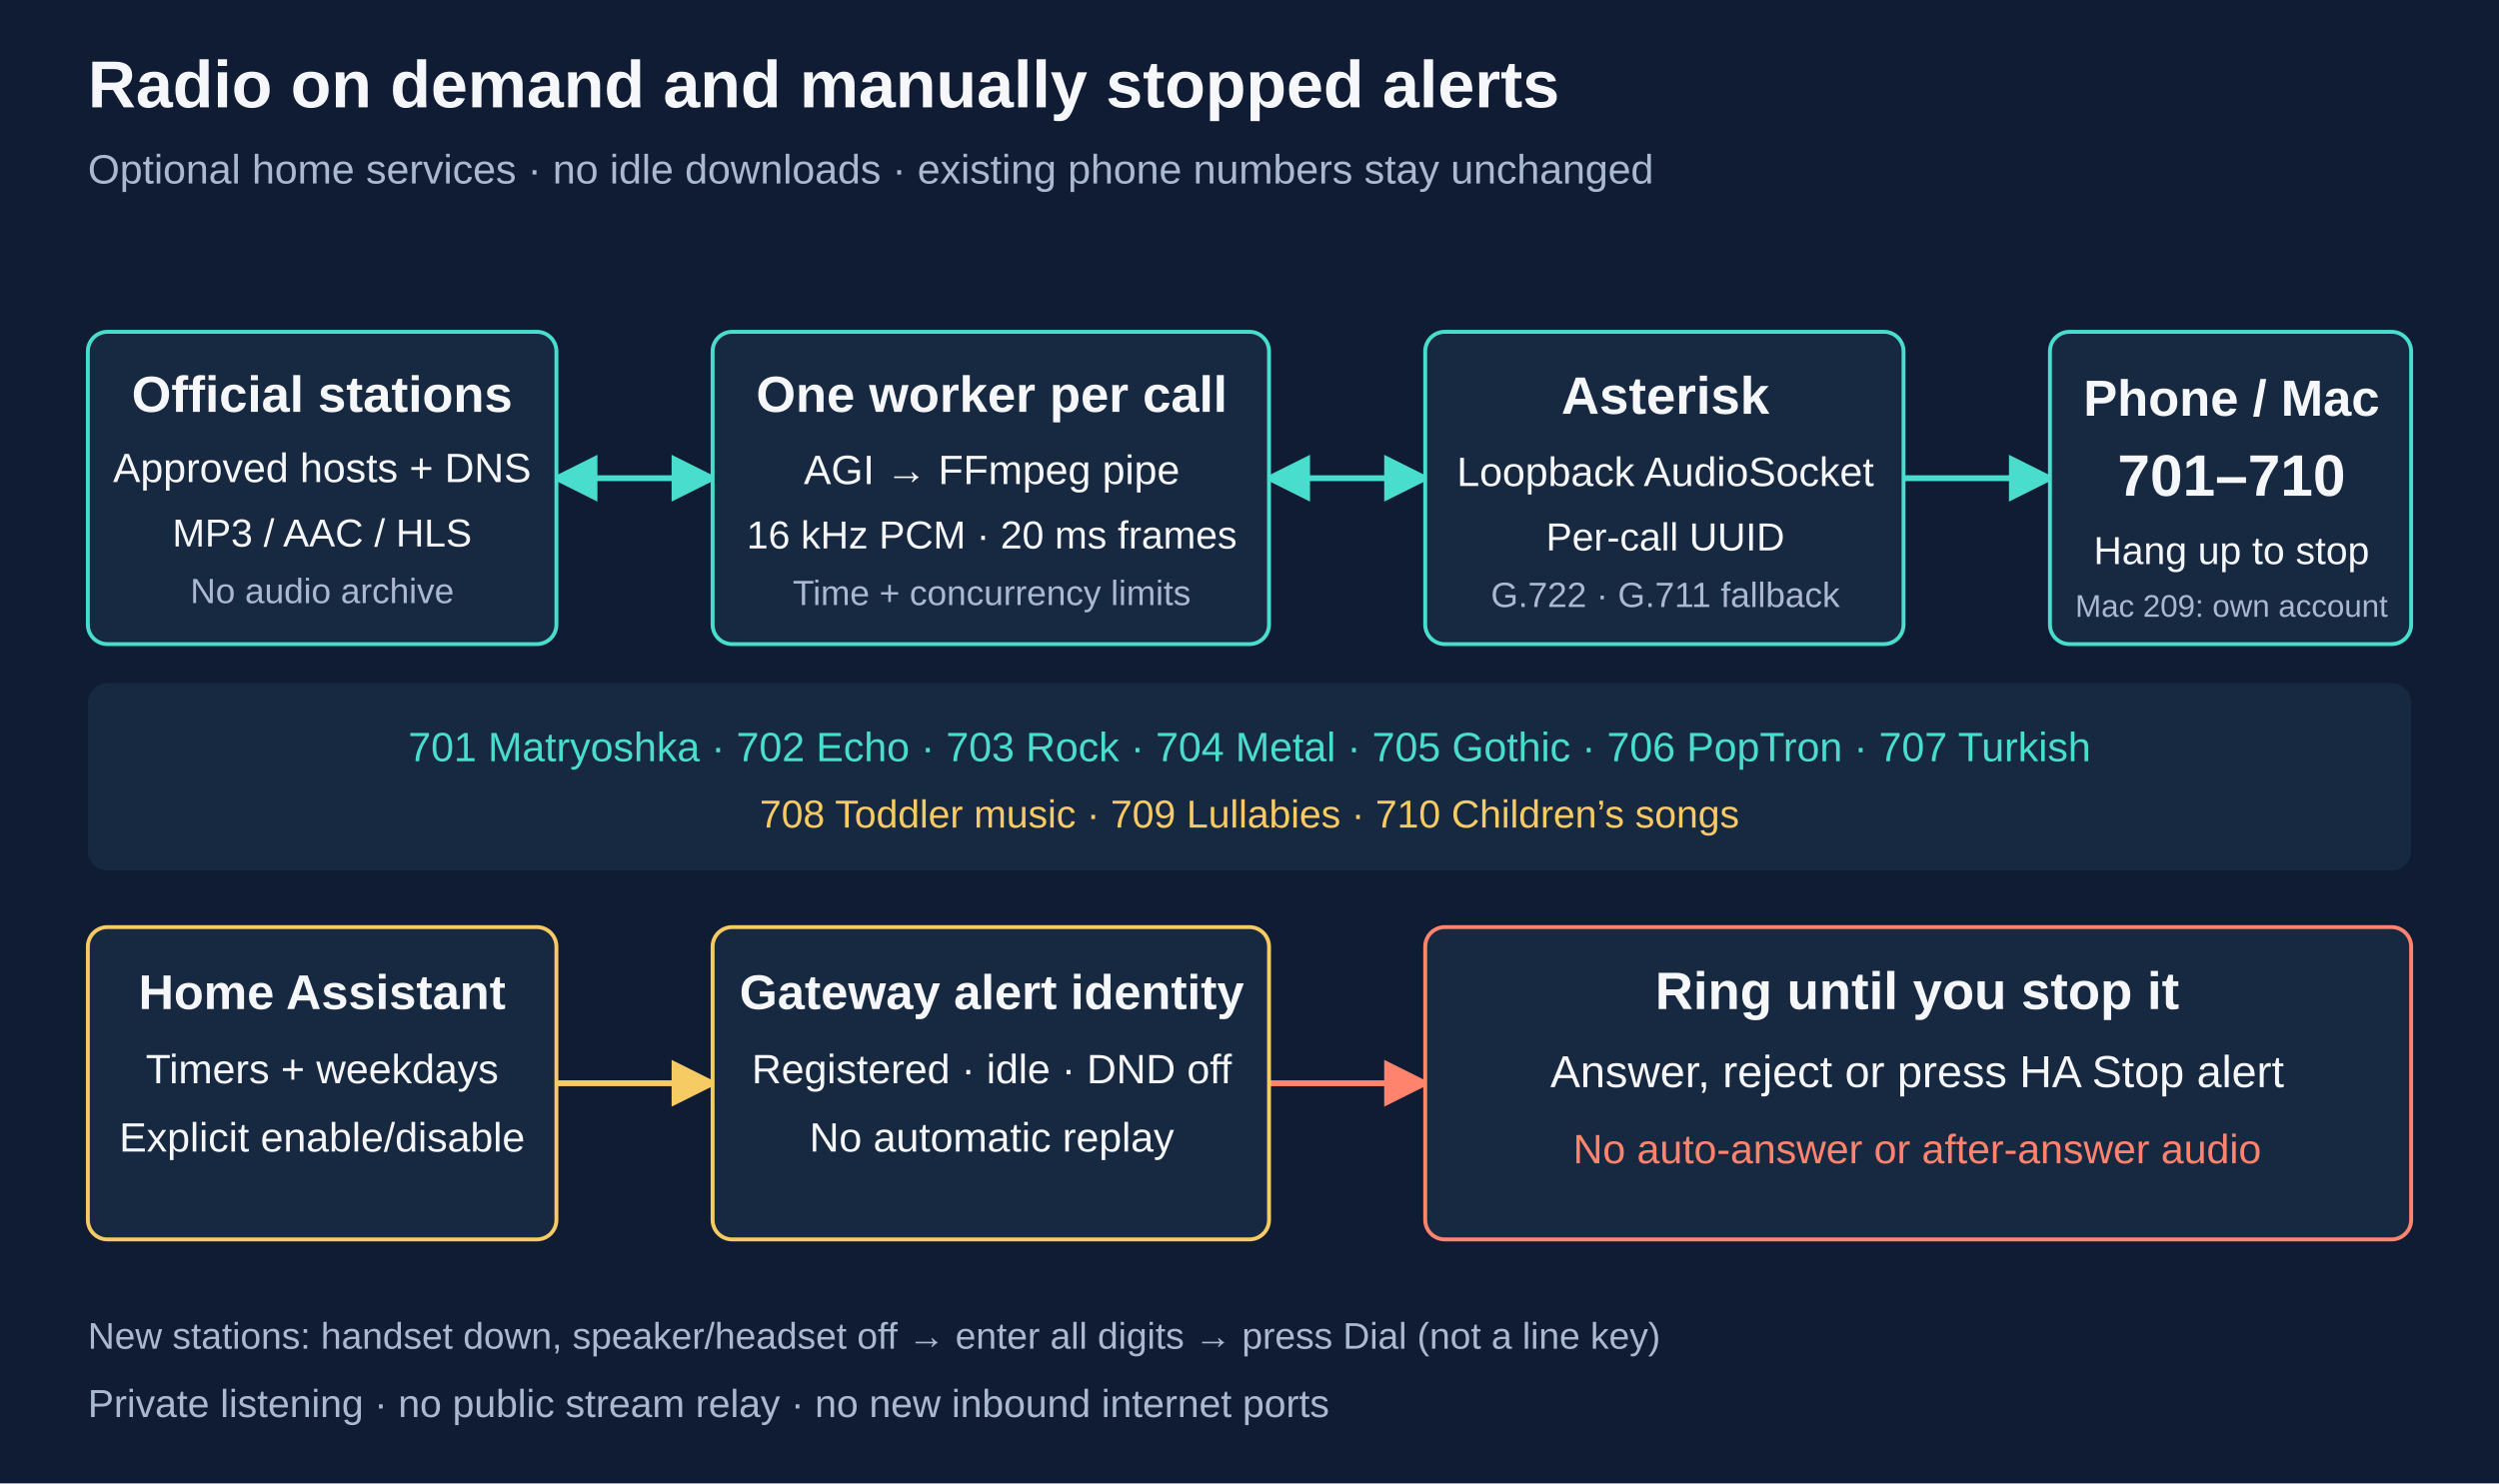
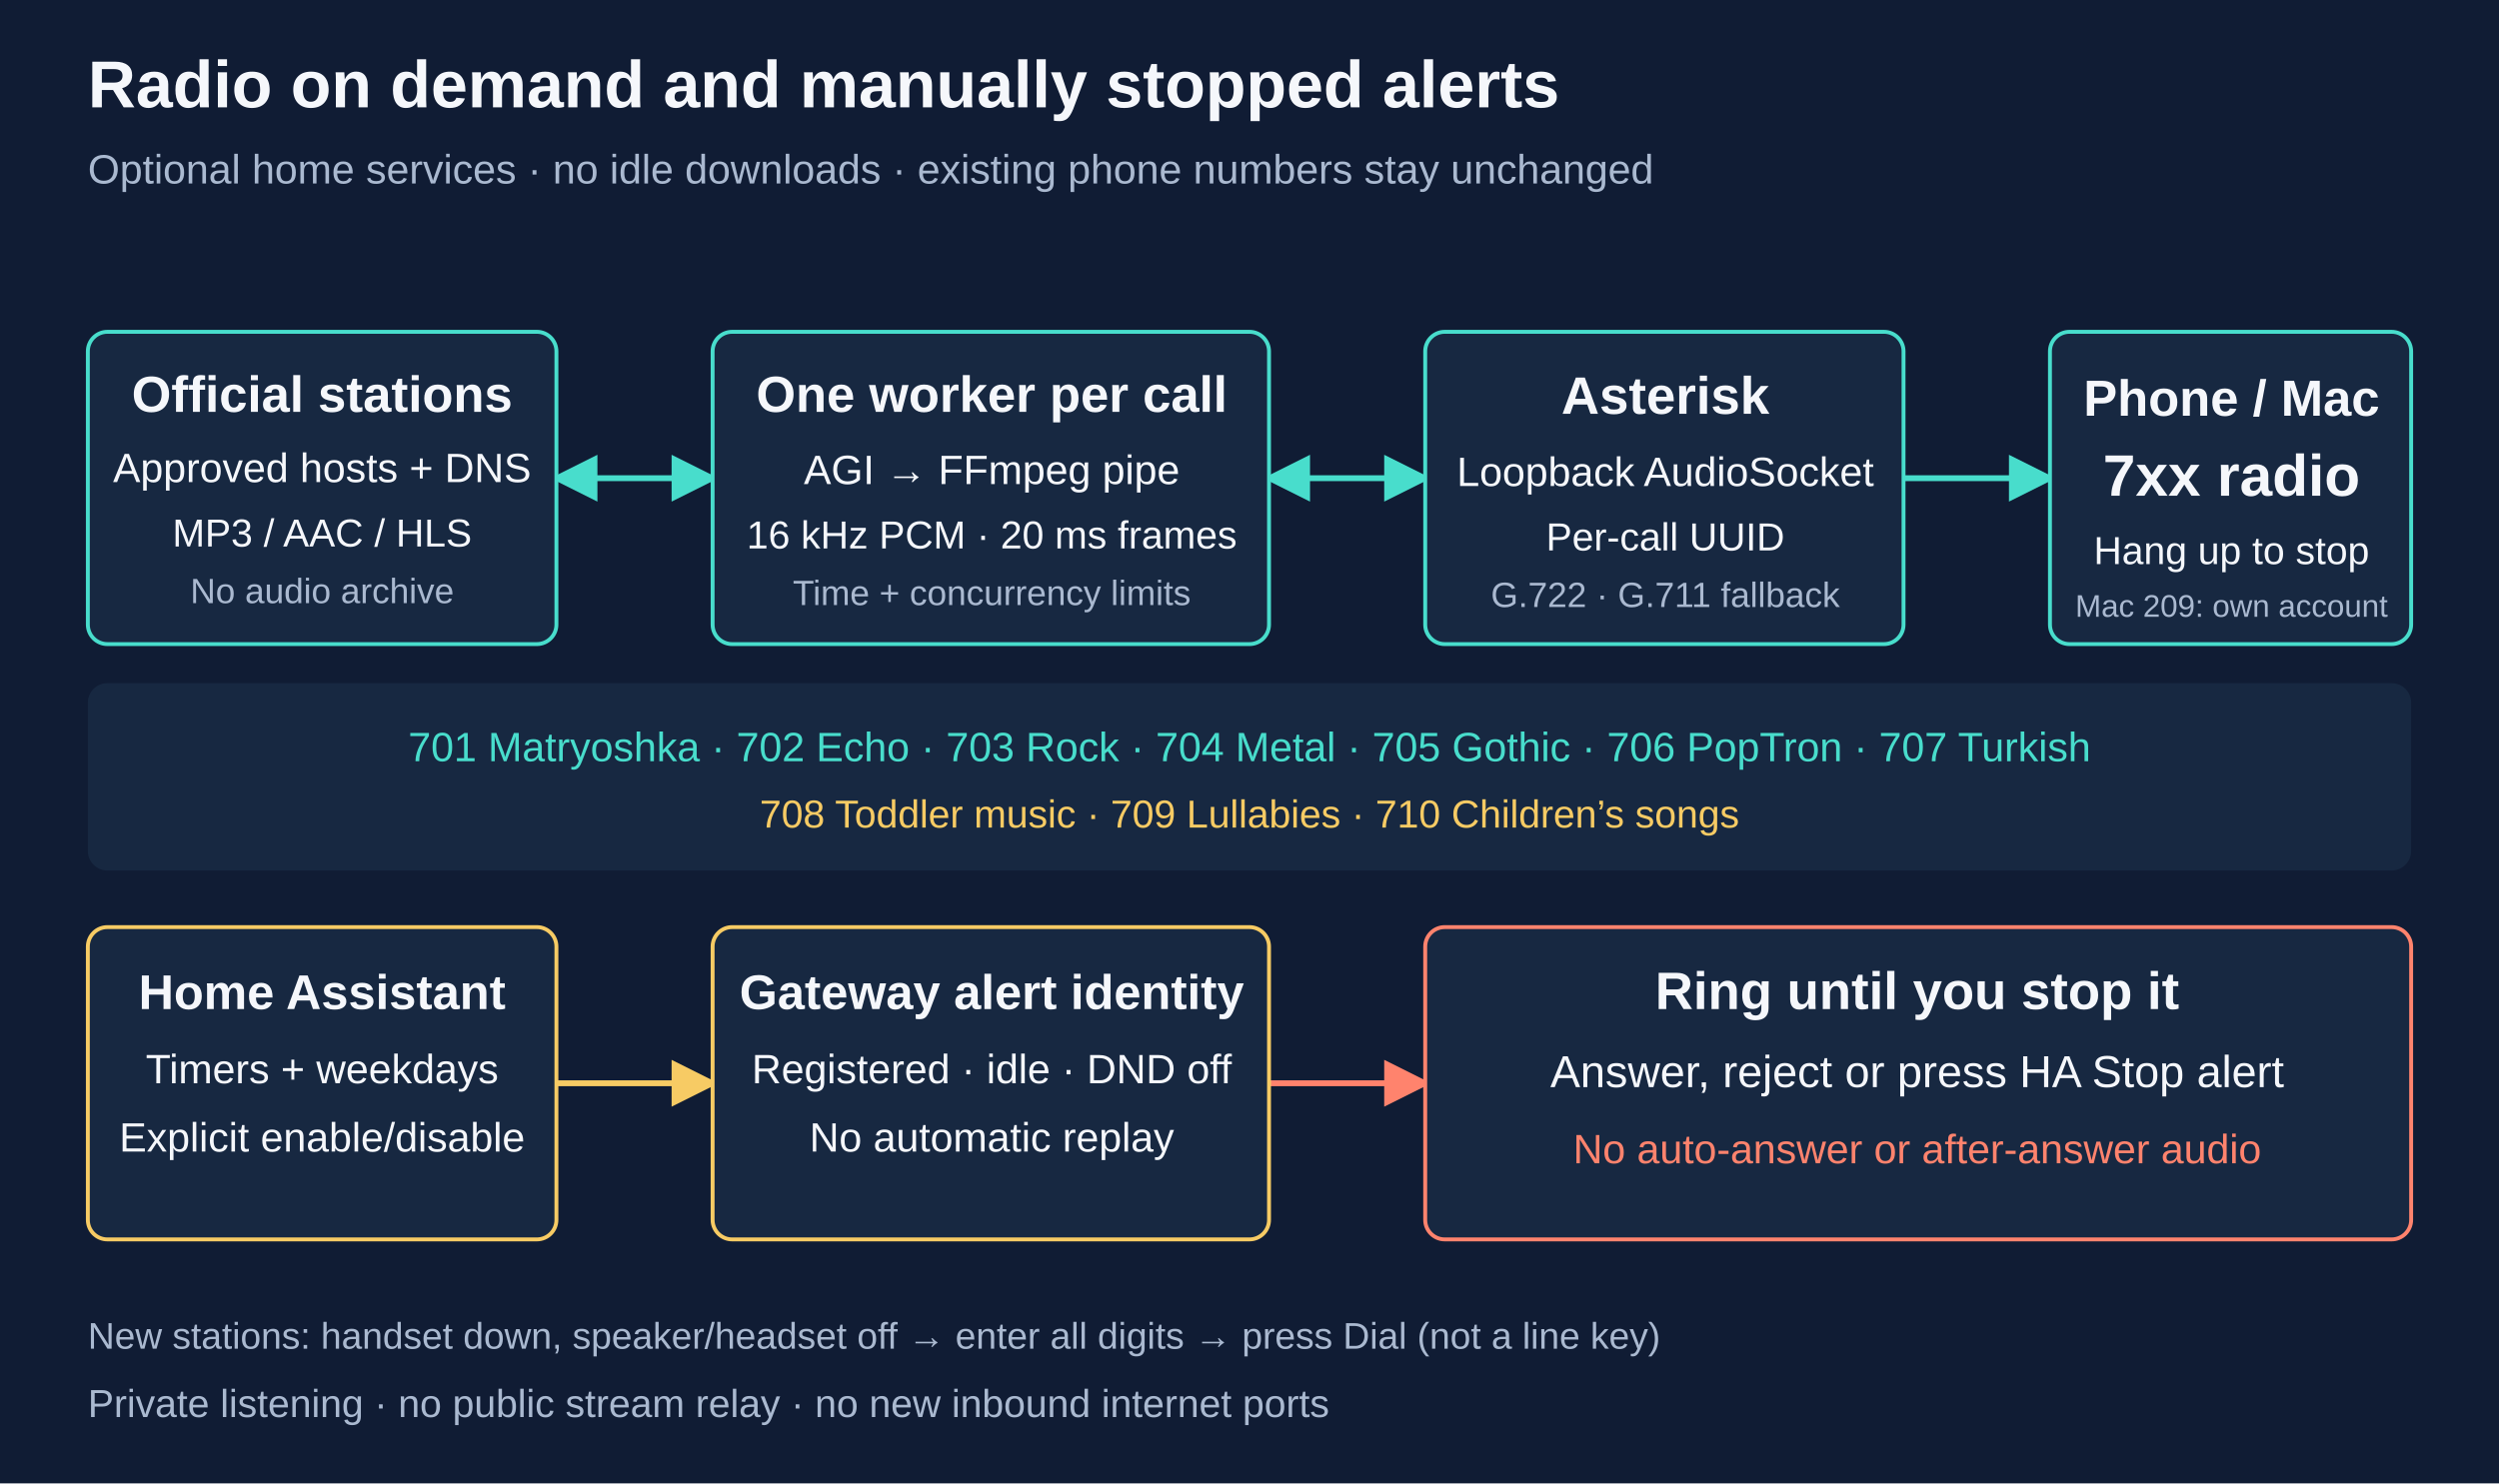
<svg xmlns="http://www.w3.org/2000/svg" viewBox="0 0 1280 760" role="img" aria-labelledby="title desc">
  <defs>
    <marker id="teal" markerWidth="8" markerHeight="8" refX="7" refY="4" orient="auto-start-reverse">
      <path d="M0,0 L8,4 L0,8" fill="#48DDCC" />
    </marker>
    <marker id="gold" markerWidth="8" markerHeight="8" refX="7" refY="4" orient="auto-start-reverse">
      <path d="M0,0 L8,4 L0,8" fill="#F7CB64" />
    </marker>
    <marker id="coral" markerWidth="8" markerHeight="8" refX="7" refY="4" orient="auto-start-reverse">
      <path d="M0,0 L8,4 L0,8" fill="#FF836D" />
    </marker>
  </defs>
  <rect width="1280" height="760" fill="#101C34" />
  <g font-family="Arial, sans-serif">
    <text x="45" y="55" font-size="34" font-weight="700" fill="#F5F7FB">Radio on demand and manually stopped alerts</text>
    <text x="45" y="94" font-size="21" fill="#AAB9D0">Optional home services · no idle downloads · existing phone numbers stay unchanged</text>
    <g fill="none" stroke-width="3">
      <path d="M285,245 H365" stroke="#48DDCC" marker-start="url(#teal)" marker-end="url(#teal)" />
      <path d="M650,245 H730" stroke="#48DDCC" marker-start="url(#teal)" marker-end="url(#teal)" />
      <path d="M975,245 H1050" stroke="#48DDCC" marker-end="url(#teal)" />
      <path d="M285,555 H365" stroke="#F7CB64" marker-end="url(#gold)" />
      <path d="M650,555 H730" stroke="#FF836D" marker-end="url(#coral)" />
    </g>
    <g fill="#172841" stroke="#48DDCC" stroke-width="2">
      <rect x="45" y="170" width="240" height="160" rx="10" />
      <rect x="365" y="170" width="285" height="160" rx="10" />
      <rect x="730" y="170" width="245" height="160" rx="10" />
      <rect x="1050" y="170" width="185" height="160" rx="10" />
    </g>
    <g text-anchor="middle" fill="#F5F7FB">
      <text x="165" y="211" font-size="26" font-weight="600">Official stations</text>
      <text x="165" y="247" font-size="21">Approved hosts + DNS</text>
      <text x="165" y="280" font-size="20">MP3 / AAC / HLS</text>
      <text x="165" y="309" font-size="18" fill="#AAB9D0">No audio archive</text>
      <text x="508" y="211" font-size="26" font-weight="600">One worker per call</text>
      <text x="508" y="248" font-size="21">AGI → FFmpeg pipe</text>
      <text x="508" y="281" font-size="20">16 kHz PCM · 20 ms frames</text>
      <text x="508" y="310" font-size="18" fill="#AAB9D0">Time + concurrency limits</text>
      <text x="853" y="212" font-size="27" font-weight="600">Asterisk</text>
      <text x="853" y="249" font-size="21">Loopback AudioSocket</text>
      <text x="853" y="282" font-size="20">Per-call UUID</text>
      <text x="853" y="311" font-size="18" fill="#AAB9D0">G.722 · G.711 fallback</text>
      <text x="1143" y="213" font-size="26" font-weight="600">Phone / Mac</text>
-       <text x="1143" y="254" font-size="30" font-weight="700">701–710</text>
+       <text x="1143" y="254" font-size="30" font-weight="700">7xx radio</text>
      <text x="1143" y="289" font-size="20">Hang up to stop</text>
      <text x="1143" y="316" font-size="16" fill="#AAB9D0">Mac 209: own account</text>
    </g>
    <rect x="45" y="350" width="1190" height="96" rx="10" fill="#172841" />
    <text x="640" y="390" text-anchor="middle" font-size="21" fill="#48DDCC">701 Matryoshka · 702 Echo · 703 Rock · 704 Metal · 705 Gothic · 706 PopTron · 707 Turkish</text>
    <text x="640" y="424" text-anchor="middle" font-size="20" fill="#F7CB64">708 Toddler music · 709 Lullabies · 710 Children’s songs</text>
    <g fill="#172841" stroke="#F7CB64" stroke-width="2">
      <rect x="45" y="475" width="240" height="160" rx="10" />
      <rect x="365" y="475" width="285" height="160" rx="10" />
    </g>
    <rect x="730" y="475" width="505" height="160" rx="10" fill="#172841" stroke="#FF836D" stroke-width="2" />
    <g text-anchor="middle" fill="#F5F7FB">
      <text x="165" y="517" font-size="25" font-weight="600">Home Assistant</text>
      <text x="165" y="555" font-size="21">Timers + weekdays</text>
      <text x="165" y="590" font-size="21">Explicit enable/disable</text>
      <text x="508" y="517" font-size="25" font-weight="600">Gateway alert identity</text>
      <text x="508" y="555" font-size="21">Registered · idle · DND off</text>
      <text x="508" y="590" font-size="21">No automatic replay</text>
      <text x="982" y="517" font-size="27" font-weight="600">Ring until you stop it</text>
      <text x="982" y="557" font-size="23">Answer, reject or press HA Stop alert</text>
      <text x="982" y="596" font-size="21" fill="#FF836D">No auto-answer or after-answer audio</text>
    </g>
    <text x="45" y="691" font-size="19" fill="#AAB9D0">New stations: handset down, speaker/headset off → enter all digits → press Dial (not a line key)</text>
    <text x="45" y="726" font-size="20" fill="#AAB9D0">Private listening · no public stream relay · no new inbound internet ports</text>
  </g>
</svg>
